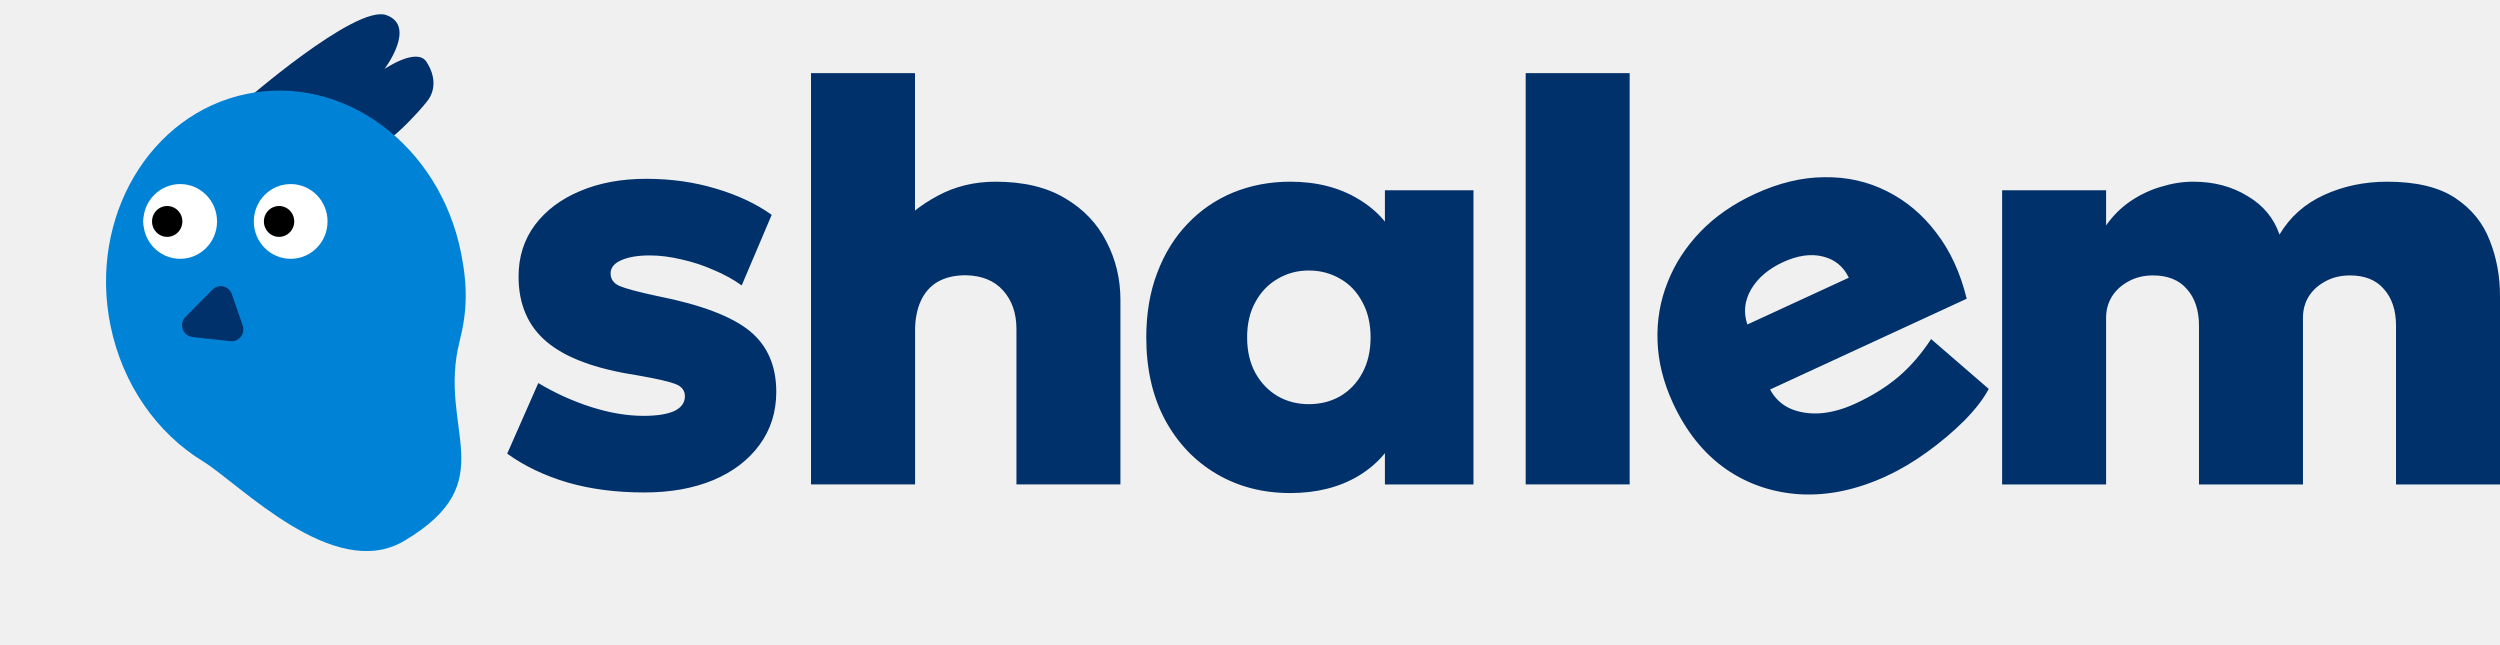
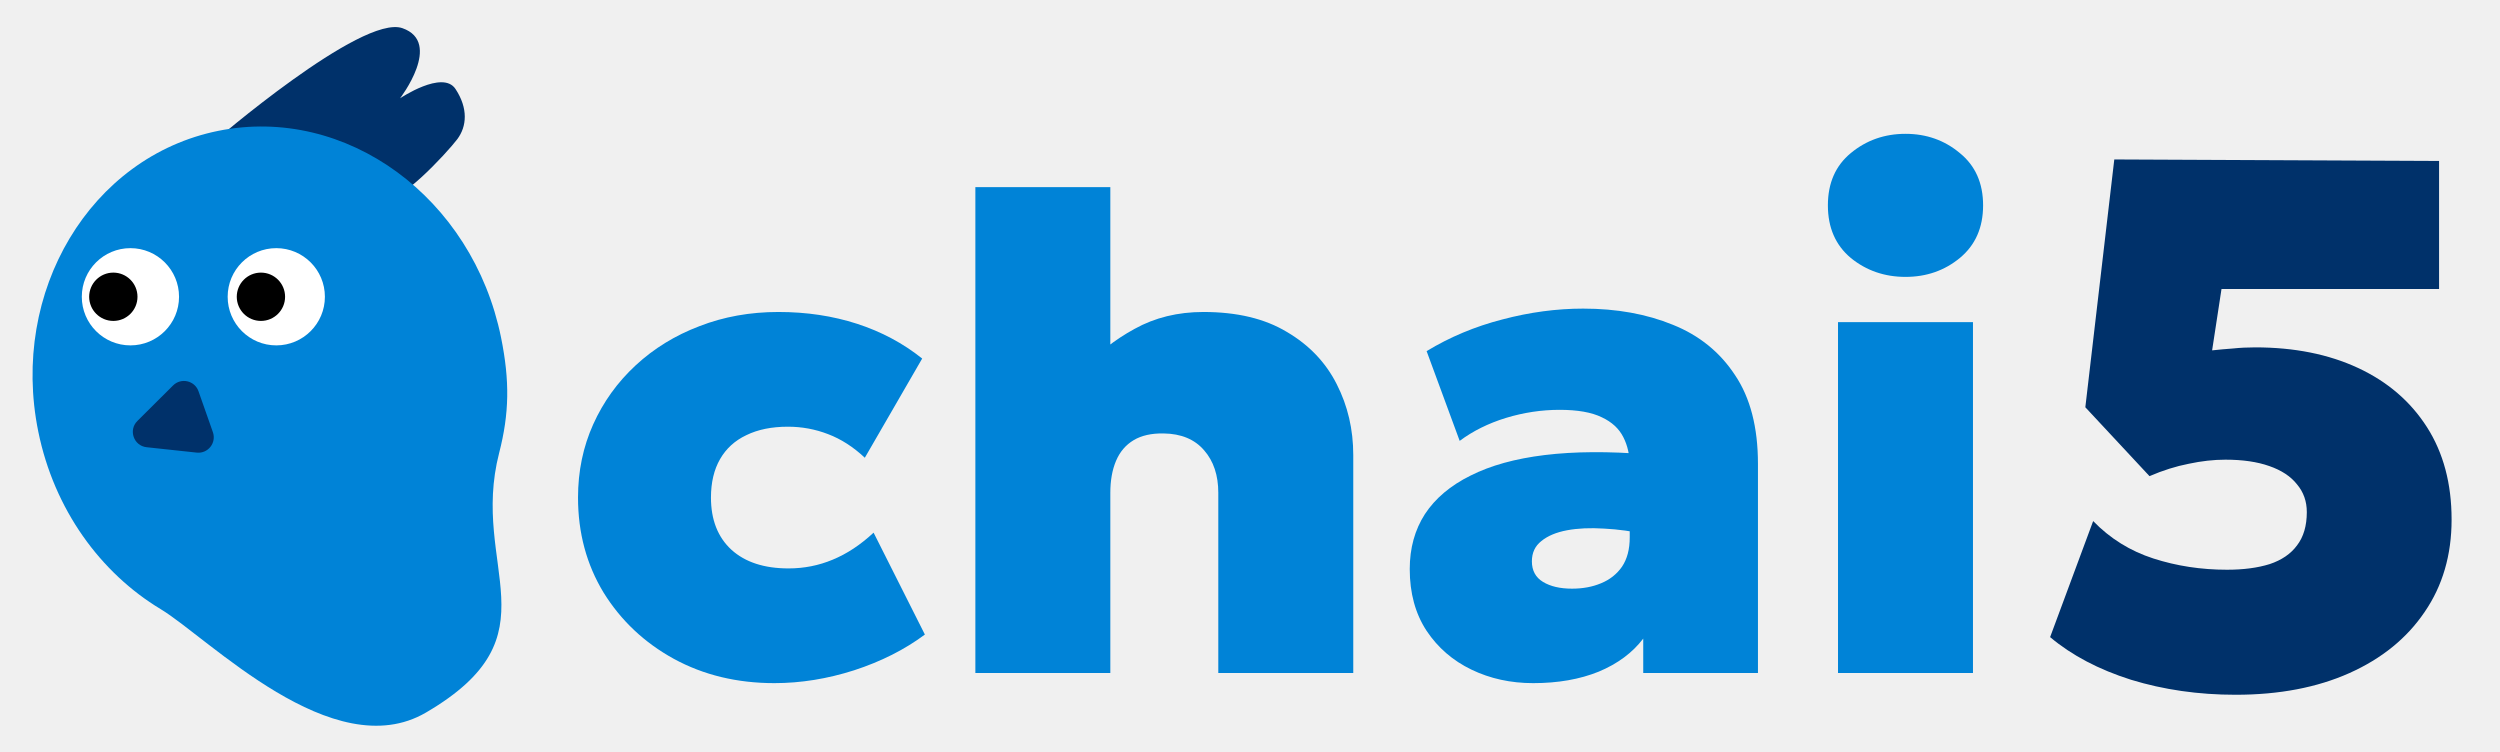
- <svg xmlns="http://www.w3.org/2000/svg" id="Layer_1" viewBox="0 0 295 76">
-   <defs>
-     <style>.st0logo{fill:#fff}.st2logo{fill:#00316a}.st3logo{stroke:#fff;stroke-miterlimit:10}</style>
-   </defs>
-   <path d="M236.25 57.17V22.45h12.27v4.15c.79-1.12 1.73-2.07 2.83-2.83 1.12-.76 2.32-1.34 3.61-1.72 1.28-.4 2.56-.61 3.84-.61 2.43 0 4.56.56 6.4 1.69 1.87 1.1 3.12 2.62 3.78 4.55 1.24-2.09 3-3.65 5.29-4.69s4.76-1.55 7.42-1.55c3.41 0 6.09.64 8.02 1.92s3.29 2.95 4.08 5.02c.81 2.04 1.21 4.22 1.21 6.54v22.25h-12.27V38.43c0-1.8-.47-3.24-1.42-4.31-.92-1.08-2.26-1.62-4.01-1.62-1.1 0-2.08.24-2.93.71-.83.45-1.48 1.04-1.95 1.79-.45.74-.67 1.57-.67 2.49v19.68h-12.27V38.43c0-1.8-.47-3.24-1.42-4.31-.92-1.08-2.26-1.62-4.01-1.62-1.1 0-2.07.24-2.9.71-.83.45-1.48 1.04-1.95 1.79-.45.74-.68 1.57-.68 2.49v19.68zM222.65 56.16c-3.51 1.62-6.9 2.34-10.17 2.17q-4.92-.285-8.85-3c-2.61-1.84-4.68-4.43-6.23-7.78-1.13-2.45-1.73-4.88-1.81-7.29-.09-2.44.31-4.75 1.18-6.93.86-2.21 2.16-4.2 3.88-5.99 1.74-1.8 3.88-3.28 6.41-4.45q4.26-1.965 8.22-1.98c2.66-.04 5.11.51 7.37 1.65 2.25 1.12 4.19 2.74 5.82 4.89q2.475 3.195 3.6 7.8l-23.2 10.71c.54 1.01 1.32 1.76 2.33 2.23 1.03.46 2.22.66 3.57.58 1.34-.1 2.76-.49 4.24-1.18 1.9-.88 3.57-1.92 5.01-3.13 1.44-1.23 2.72-2.72 3.85-4.45l6.8 5.88c-.62 1.18-1.58 2.42-2.88 3.74-1.29 1.29-2.74 2.51-4.35 3.68s-3.22 2.12-4.81 2.85Zm-16.46-17.87 11.97-5.52c-.64-1.34-1.67-2.17-3.09-2.51-1.4-.34-2.95-.12-4.67.67-1.73.8-2.99 1.88-3.78 3.23-.77 1.34-.91 2.72-.43 4.13M180.03 57.17V8.63h12.27v48.53h-12.27ZM152.25 58.18c-3.24 0-6.13-.75-8.7-2.26-2.56-1.51-4.58-3.63-6.07-6.37-1.48-2.76-2.22-6.01-2.22-9.74 0-2.81.43-5.34 1.28-7.58.85-2.27 2.04-4.2 3.57-5.8 1.53-1.62 3.33-2.85 5.39-3.71 2.09-.85 4.34-1.28 6.74-1.28 3.15 0 5.85.7 8.12 2.09 2.27 1.37 3.85 3.22 4.75 5.56l-1.69 2.63v-9.27h10.45v34.72h-10.45V47.9l1.69 2.63c-.9 2.34-2.48 4.2-4.75 5.59-2.27 1.37-4.98 2.06-8.12 2.06Zm2.19-10.49c1.37 0 2.61-.31 3.71-.94 1.1-.65 1.97-1.56 2.6-2.73.65-1.19.98-2.6.98-4.21s-.33-3.01-.98-4.18c-.63-1.19-1.49-2.1-2.6-2.73-1.1-.65-2.34-.98-3.71-.98s-2.57.33-3.67.98c-1.1.63-1.98 1.54-2.63 2.73-.65 1.17-.98 2.56-.98 4.18s.33 3.02.98 4.21c.65 1.17 1.53 2.08 2.63 2.73 1.1.63 2.32.94 3.67.94M95.7 57.17V8.63h12.27v21.81l-2.59-3.07c1.48-1.78 3.25-3.2 5.29-4.28q3.06-1.65 6.81-1.65 4.95 0 8.19 1.95c2.18 1.28 3.81 2.99 4.89 5.12 1.1 2.11 1.65 4.4 1.65 6.88v21.77h-12.27V38.82c0-1.87-.53-3.38-1.58-4.55s-2.53-1.76-4.42-1.79q-1.95 0-3.3.78c-.88.52-1.54 1.27-1.99 2.26s-.67 2.15-.67 3.47v18.17H95.71ZM76.03 58.11c-3.33 0-6.35-.39-9.07-1.18-2.72-.81-5.09-1.94-7.11-3.4l3.67-8.33c1.98 1.19 4.06 2.13 6.24 2.83 2.2.7 4.26 1.04 6.17 1.04 1.6 0 2.81-.19 3.64-.57.83-.4 1.25-.99 1.25-1.75 0-.67-.38-1.16-1.15-1.45-.76-.29-2.3-.64-4.62-1.04-4.79-.74-8.29-2.04-10.52-3.91-2.22-1.86-3.34-4.44-3.34-7.72 0-2.31.64-4.34 1.92-6.07 1.3-1.73 3.08-3.07 5.33-4.01 2.27-.97 4.88-1.45 7.82-1.45s5.61.38 8.19 1.15c2.58.76 4.79 1.8 6.61 3.1l-3.54 8.33c-.97-.7-2.07-1.3-3.3-1.82a20.2 20.2 0 0 0-3.81-1.25c-1.3-.31-2.55-.47-3.74-.47-1.39 0-2.52.19-3.37.57-.83.36-1.25.88-1.25 1.55s.35 1.17 1.04 1.48c.72.31 2.24.72 4.55 1.21 5.08 1.01 8.67 2.37 10.79 4.08 2.11 1.71 3.17 4.11 3.17 7.21 0 2.38-.66 4.47-1.99 6.27-1.3 1.78-3.12 3.16-5.46 4.15-2.34.97-5.04 1.45-8.12 1.45M43.87 17.05c.99 1.24 5.74-4.03 6.61-5.2.86-1.16.98-2.81-.16-4.56s-4.95.85-4.95.85 3.85-5.07.21-6.36C41.95.49 28.65 12.13 28.65 12.13s14.24 3.68 15.22 4.92" class="st2logo" />
-   <path d="M54.4 29.83c.79 3.94.74 6.89-.17 10.46-2.65 10.43 5.32 16.51-6.54 23.54-8.31 4.92-19.46-6.77-23.72-9.38-5.38-3.28-9.53-9.03-10.95-16.12-2.54-12.7 4.66-24.9 16.09-27.25s22.75 6.04 25.29 18.74Z" style="fill:#0083d7" />
-   <g class="eyes">
-     <path d="M21.26 30.54c2.4 0 4.35-1.97 4.35-4.41s-1.95-4.41-4.35-4.41-4.35 1.97-4.35 4.41 1.95 4.41 4.35 4.41" class="st0logo" />
-     <path d="M19.73 28.45c1.26 0 2.29-1.04 2.29-2.32s-1.02-2.32-2.29-2.32-2.29 1.04-2.29 2.32 1.02 2.32 2.29 2.32Z" class="st3logo" />
-     <path d="M34.3 30.54c2.4 0 4.35-1.97 4.35-4.41s-1.95-4.41-4.35-4.41-4.35 1.97-4.35 4.41 1.95 4.41 4.35 4.41" class="st0logo" />
-     <path d="M32.93 28.45c1.26 0 2.29-1.04 2.29-2.32s-1.02-2.32-2.29-2.32-2.29 1.04-2.29 2.32 1.02 2.32 2.29 2.32Z" class="st3logo" />
-   </g>
-   <path d="m22.71 39.77 4.48.49c1.01.11 1.78-.88 1.45-1.85l-1.29-3.71a1.37 1.37 0 0 0-2.27-.53l-3.19 3.22c-.82.83-.33 2.25.82 2.38" class="st2logo" />
+ <svg xmlns="http://www.w3.org/2000/svg" viewBox="0 0 878 264" fill="none">
+   <path d="M134.624 69.035C138.498 73.821 157.189 53.41 160.585 48.9C163.982 44.389 164.453 38.019 159.961 31.238C155.469 24.457 140.499 34.524 140.499 34.524C140.499 34.524 155.604 14.903 141.338 9.897C127.072 4.891 74.826 49.989 74.826 49.989C74.826 49.989 130.75 64.243 134.624 69.029V69.035Z" fill="#00316A" />
+   <path d="M175.971 118.54C179.067 133.815 178.865 145.223 175.304 159.06C164.9 199.452 196.191 223.02 149.6 250.248C116.968 269.318 73.167 224.012 56.429 213.932C35.302 201.209 18.999 178.956 13.43 151.508C3.454 102.315 31.753 55.057 76.637 45.956C121.521 36.85 165.995 69.347 175.971 118.54Z" fill="#0083D7" />
+   <path d="M45.804 121.3C55.234 121.3 62.879 113.655 62.879 104.225C62.879 94.795 55.234 87.15 45.804 87.15C36.374 87.15 28.73 94.795 28.73 104.225C28.73 113.655 36.374 121.3 45.804 121.3Z" fill="white" />
+   <path d="M39.801 113.209C44.763 113.209 48.785 109.187 48.785 104.225C48.785 99.263 44.763 95.241 39.801 95.241C34.839 95.241 30.817 99.263 30.817 104.225C30.817 109.187 34.839 113.209 39.801 113.209Z" fill="black" stroke="white" stroke-miterlimit="10" />
+   <path d="M97.029 121.3C106.46 121.3 114.104 113.655 114.104 104.225C114.104 94.795 106.46 87.15 97.029 87.15C87.599 87.15 79.955 94.795 79.955 104.225C79.955 113.655 87.599 121.3 97.029 121.3Z" fill="white" />
+   <path d="M91.638 113.209C96.599 113.209 100.622 109.187 100.622 104.225C100.622 99.263 96.599 95.241 91.638 95.241C86.676 95.241 82.653 99.263 82.653 104.225C82.653 109.187 86.676 113.209 91.638 113.209Z" fill="black" stroke="white" stroke-miterlimit="10" />
+   <path d="M51.496 157.065L69.079 158.956C73.038 159.384 76.086 155.535 74.764 151.777L69.715 137.414C68.393 133.656 63.608 132.56 60.786 135.369L48.252 147.842C45.021 151.055 46.961 156.575 51.49 157.065H51.496Z" fill="#00316A" />
+   <path d="M271.967 239.918C258.853 239.918 247.082 237.074 236.654 231.386C226.305 225.698 218.089 217.956 212.006 208.16C206.002 198.285 203 187.146 203 174.743C203 165.5 204.777 156.929 208.333 149.029C211.888 141.129 216.865 134.216 223.264 128.291C229.663 122.366 237.128 117.784 245.66 114.545C254.192 111.227 263.435 109.568 273.389 109.568C283.264 109.568 292.468 110.95 301 113.715C309.532 116.48 317.155 120.549 323.87 125.921L303.725 160.76C299.696 156.968 295.39 154.203 290.809 152.465C286.305 150.727 281.605 149.858 276.707 149.858C271.019 149.858 266.161 150.846 262.132 152.821C258.103 154.717 255.022 157.521 252.889 161.234C250.756 164.947 249.689 169.45 249.689 174.743C249.689 182.564 252.099 188.687 256.918 193.111C261.737 197.456 268.412 199.628 276.944 199.628C282.395 199.628 287.57 198.601 292.468 196.547C297.445 194.493 302.224 191.333 306.806 187.067L324.818 222.854C317.708 228.147 309.413 232.334 299.933 235.415C290.532 238.417 281.21 239.918 271.967 239.918Z" fill="#0083D7" />
+   <path d="M342.547 236.363V65.723H389.947V142.274L379.993 130.187C385.207 124.262 391.369 119.364 398.479 115.493C405.589 111.543 413.647 109.568 422.653 109.568C434.424 109.568 444.18 111.899 451.922 116.56C459.743 121.141 465.589 127.264 469.46 134.927C473.331 142.511 475.267 150.806 475.267 159.812V236.363H427.867V173.084C427.867 166.922 426.208 161.945 422.89 158.153C419.572 154.282 414.832 152.307 408.67 152.228C404.404 152.149 400.888 152.939 398.123 154.598C395.358 156.257 393.304 158.667 391.961 161.827C390.618 164.987 389.947 168.739 389.947 173.084V236.363H342.547Z" fill="#0083D7" />
+   <path d="M538.472 239.918C530.572 239.918 523.343 238.338 516.786 235.178C510.229 232.018 504.976 227.476 501.026 221.551C497.076 215.547 495.101 208.318 495.101 199.865C495.101 192.518 496.878 186.079 500.433 180.549C504.067 175.02 509.4 170.517 516.431 167.041C523.462 163.486 532.152 161.076 542.501 159.812C552.929 158.548 564.937 158.469 578.525 159.575L578.762 187.778C573.39 186.593 568.255 185.882 563.357 185.645C558.459 185.329 554.114 185.527 550.322 186.238C546.53 186.949 543.528 188.212 541.316 190.029C539.104 191.767 537.998 194.137 537.998 197.139C537.998 200.378 539.301 202.788 541.908 204.368C544.515 205.948 547.912 206.738 552.099 206.738C555.891 206.738 559.288 206.106 562.29 204.842C565.371 203.578 567.82 201.643 569.637 199.036C571.454 196.35 572.363 192.913 572.363 188.726V163.604C572.363 159.812 571.612 156.455 570.111 153.532C568.61 150.53 566.082 148.199 562.527 146.54C558.972 144.802 554.035 143.933 547.715 143.933C541.395 143.933 535.114 144.881 528.873 146.777C522.711 148.673 517.3 151.359 512.639 154.835L501.026 123.314C509.242 118.337 518.129 114.624 527.688 112.175C537.247 109.647 546.688 108.383 556.01 108.383C567.781 108.383 578.288 110.279 587.531 114.071C596.774 117.784 604.042 123.669 609.335 131.728C614.707 139.706 617.393 150.095 617.393 162.893V236.363H577.103V224.276C573.311 229.253 568.097 233.124 561.461 235.889C554.825 238.575 547.162 239.918 538.472 239.918Z" fill="#0083D7" />
+   <path d="M645.509 236.363V113.123H692.909V236.363H645.509ZM669.209 97.244C661.862 97.244 655.463 95.032 650.012 90.608C644.64 86.105 641.954 79.943 641.954 72.122C641.954 64.301 644.64 58.178 650.012 53.755C655.463 49.252 661.862 47 669.209 47C676.556 47 682.915 49.252 688.287 53.755C693.738 58.178 696.464 64.301 696.464 72.122C696.464 79.943 693.738 86.105 688.287 90.608C682.915 95.032 676.556 97.244 669.209 97.244Z" fill="#0083D7" />
+   <path d="M785.14 244C772.131 244 759.9 242.247 748.447 238.741C737.087 235.148 727.604 230.152 720 223.754L735.117 182.999C741.072 189.134 748.127 193.516 756.281 196.145C764.435 198.775 773.047 200.09 782.117 200.09C787.889 200.09 792.882 199.432 797.096 198.117C801.311 196.715 804.518 194.524 806.716 191.544C809.007 188.564 810.152 184.664 810.152 179.843C810.152 176.075 809.007 172.832 806.716 170.115C804.518 167.31 801.265 165.163 796.959 163.673C792.745 162.183 787.614 161.438 781.567 161.438C777.444 161.438 773.138 161.92 768.649 162.884C764.16 163.76 759.579 165.207 754.906 167.222L732.368 143.032L742.538 56L856.602 56.526V101.488H780.193L776.895 123.049C779.277 122.786 781.705 122.567 784.178 122.392C786.652 122.129 789.263 121.997 792.012 121.997C805.754 121.997 817.802 124.407 828.155 129.228C838.508 134.048 846.57 140.972 852.342 150C858.114 159.028 861 169.852 861 182.473C861 194.918 857.839 205.743 851.518 214.945C845.288 224.148 836.492 231.291 825.132 236.375C813.771 241.458 800.441 244 785.14 244Z" fill="#00316A" />
</svg>
